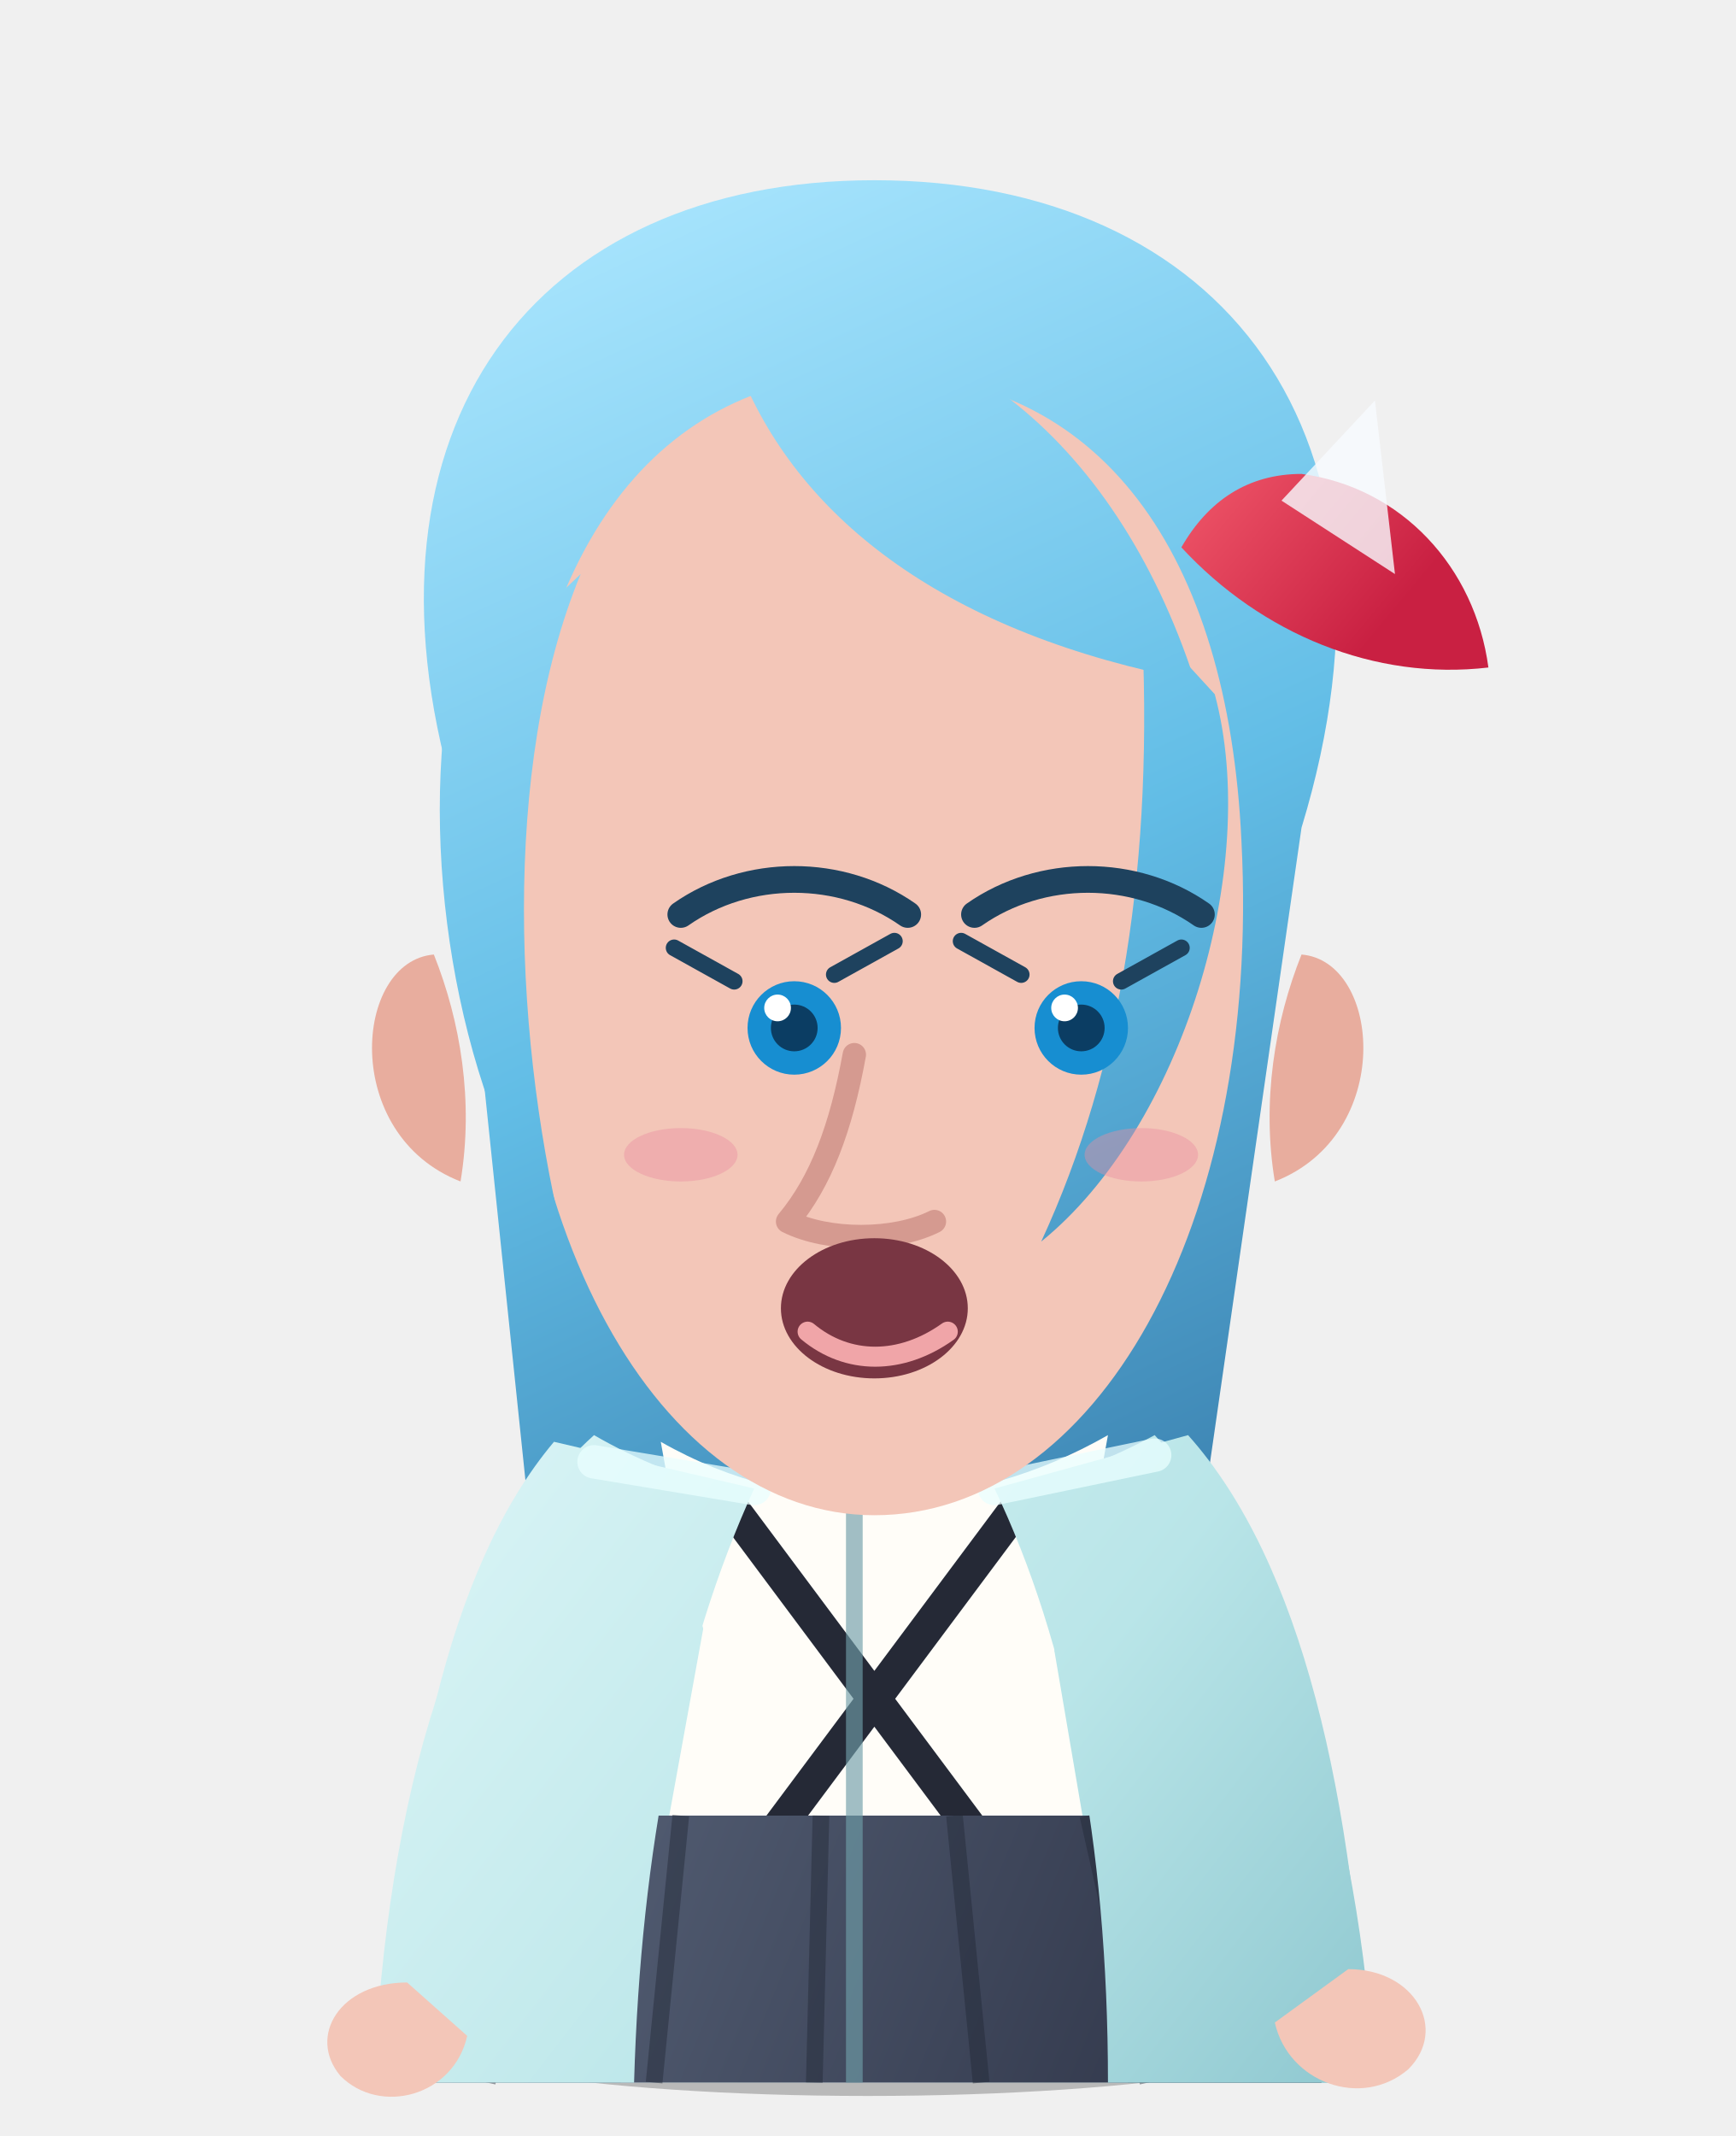
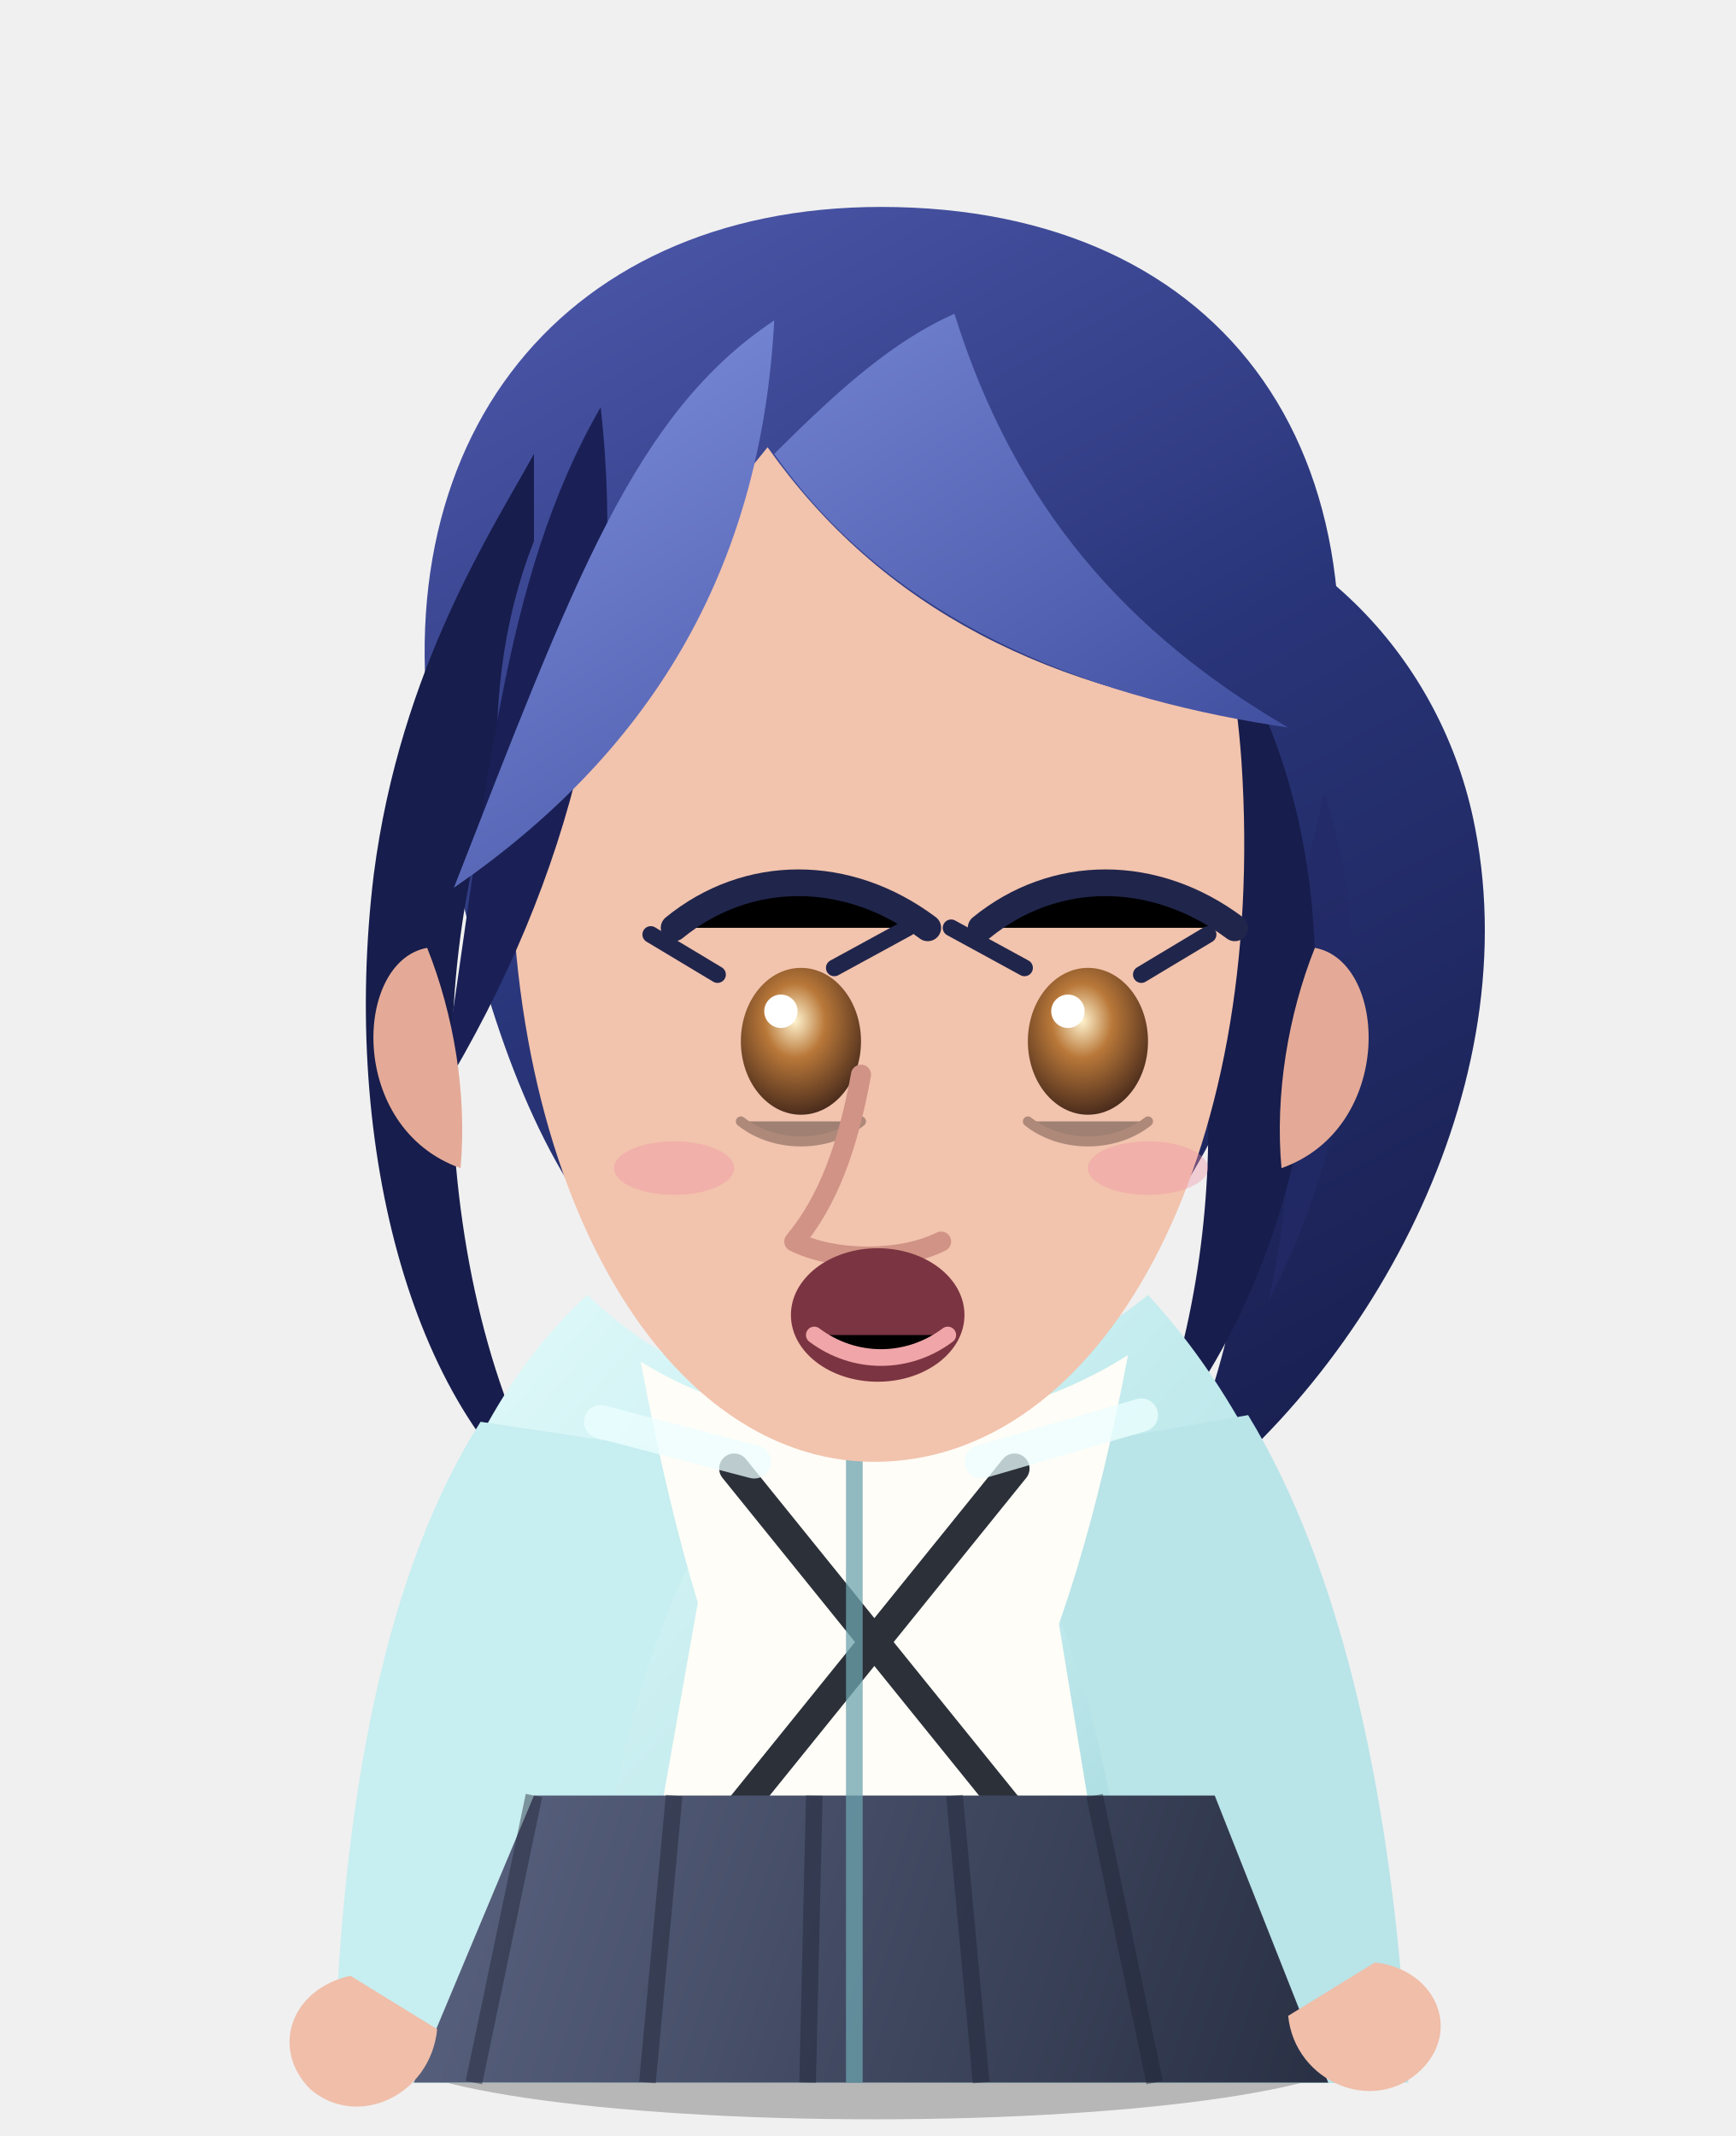
<svg xmlns="http://www.w3.org/2000/svg" width="520" height="640" viewBox="0 0 520 640">
  <defs>
-     <linearGradient id="hair" x1="150" y1="54" x2="370" y2="530" gradientUnits="userSpaceOnUse">
-       <stop offset="0" stop-color="#aee8ff" />
-       <stop offset=".48" stop-color="#62bde6" />
-       <stop offset="1" stop-color="#2f6f9f" />
+     <linearGradient id="hairMain" x1="156" y1="44" x2="390" y2="462" gradientUnits="userSpaceOnUse">
+       <stop offset="0" stop-color="#505baf" />
+       <stop offset=".48" stop-color="#293579" />
+       <stop offset="1" stop-color="#171d4c" />
    </linearGradient>
-     <linearGradient id="hoodie" x1="116" y1="398" x2="408" y2="624" gradientUnits="userSpaceOnUse">
-       <stop offset="0" stop-color="#dff7f8" />
-       <stop offset=".62" stop-color="#b9e5e8" />
-       <stop offset="1" stop-color="#8fc8d0" />
+     <linearGradient id="hairLight" x1="156" y1="80" x2="310" y2="330" gradientUnits="userSpaceOnUse">
+       <stop offset="0" stop-color="#7f91df" />
+       <stop offset="1" stop-color="#334091" />
    </linearGradient>
-     <linearGradient id="skirt" x1="150" y1="548" x2="370" y2="638" gradientUnits="userSpaceOnUse">
-       <stop offset="0" stop-color="#566177" />
-       <stop offset="1" stop-color="#2f3548" />
+     <linearGradient id="hoodie" x1="122" y1="382" x2="396" y2="624" gradientUnits="userSpaceOnUse">
+       <stop offset="0" stop-color="#e3fbfb" />
+       <stop offset=".58" stop-color="#bfe9ec" />
+       <stop offset="1" stop-color="#8dc8d1" />
    </linearGradient>
-     <linearGradient id="accent" x1="335" y1="122" x2="414" y2="188" gradientUnits="userSpaceOnUse">
-       <stop offset="0" stop-color="#ff6c78" />
-       <stop offset="1" stop-color="#c92042" />
+     <linearGradient id="skirt" x1="128" y1="538" x2="398" y2="630" gradientUnits="userSpaceOnUse">
+       <stop offset="0" stop-color="#59627f" />
+       <stop offset="1" stop-color="#293044" />
    </linearGradient>
+     <radialGradient id="eye" cx="45%" cy="36%" r="70%">
+       <stop offset="0" stop-color="#fff3cf" />
+       <stop offset=".36" stop-color="#b97839" />
+       <stop offset="1" stop-color="#3b2118" />
+     </radialGradient>
  </defs>
-   <ellipse cx="260" cy="604" rx="150" ry="24" fill="#000" opacity=".23" />
-   <path d="M136 238c-32-110 24-184 126-184 104 0 164 76 128 194l-32 222c-20 66-70 100-98 100-30 0-82-34-100-102l-24-230z" fill="url(#hair)" />
-   <path d="M390 142c30 4 52 28 56 58-34 4-68-10-92-36 8-14 20-22 36-22z" fill="url(#accent)" />
-   <path d="M384 150l28-30 6 52" fill="#f8fbff" opacity=".8" />
-   <path d="M178 430c-42 38-62 108-66 194h300c-5-82-26-150-66-194-52 28-116 30-168 0z" fill="url(#hoodie)" />
-   <path d="M198 432c16 92 42 130 64 130 24 0 54-40 70-132-42 24-92 26-134 2z" fill="#fffdf8" />
-   <path d="M218 448l44 138 46-138 30 176H186l32-176z" fill="#fffdf8" />
-   <path d="M218 450l88 118M306 450l-88 118" stroke="#252936" stroke-width="10" stroke-linecap="round" fill="none" />
-   <path d="M164 544h198l34 80H126l38-80z" fill="url(#skirt)" />
-   <path d="M164 544l-18 80M204 544l-8 80M246 544l-2 80M286 544l8 80M326 544l18 80" stroke="#222736" stroke-width="5" opacity=".45" />
-   <path d="M166 432c-32 38-46 106-50 192h74c2-70 14-130 36-178l-60-14z" fill="url(#hoodie)" />
-   <path d="M356 430c34 38 50 108 54 194h-78c0-72-12-132-34-178l58-16z" fill="url(#hoodie)" />
-   <path d="M178 438l48 8M346 436l-48 10" stroke="#e9ffff" stroke-width="10" stroke-linecap="round" opacity=".75" />
-   <path d="M256 424v200" stroke="#6e9da7" stroke-width="5" opacity=".65" />
-   <path d="M154 252c4-86 42-140 108-140 68 0 106 54 110 140 6 116-44 202-110 202-64 0-114-86-108-202z" fill="#f3c6b8" />
-   <path d="M150 262c-8-64 16-122 72-150 18 44 62 78 136 92-24-74-78-116-138-106-68 12-106 70-70 164z" fill="url(#hair)" />
-   <path d="M174 172c-24 58-20 142-4 204-30-40-44-110-36-166l40-38z" fill="url(#hair)" />
-   <path d="M342 184c4 74-6 136-30 188 42-34 66-112 52-164l-22-24z" fill="url(#hair)" />
-   <path d="M130 286c-24 2-28 54 8 68 4-24 0-48-8-68z" fill="#e8ad9e" />
-   <path d="M390 286c24 2 28 54-8 68-4-24 0-48 8-68z" fill="#e8ad9e" />
-   <path d="M204 274c20-14 48-14 68 0" stroke="#1e425e" stroke-width="8" stroke-linecap="round" fill="none" />
-   <path d="M292 274c20-14 48-14 68 0" stroke="#1e425e" stroke-width="8" stroke-linecap="round" fill="none" />
-   <path d="M220 294l-18-10M250 292l18-10M306 292l-18-10M336 294l18-10" stroke="#1e425e" stroke-width="5" stroke-linecap="round" />
-   <circle cx="238" cy="308" r="14" fill="#178ed1" />
-   <circle cx="324" cy="308" r="14" fill="#178ed1" />
-   <circle cx="238" cy="308" r="7" fill="#0b3d63" />
-   <circle cx="324" cy="308" r="7" fill="#0b3d63" />
-   <circle cx="233" cy="302" r="4" fill="#fff" />
-   <circle cx="319" cy="302" r="4" fill="#fff" />
-   <ellipse cx="204" cy="346" rx="17" ry="8" fill="#e98ca0" opacity=".42" />
-   <ellipse cx="342" cy="346" rx="17" ry="8" fill="#e98ca0" opacity=".42" />
-   <path d="M256 316c-4 22-10 38-20 50 12 6 32 6 44 0" stroke="#d59a90" stroke-width="7" stroke-linecap="round" stroke-linejoin="round" fill="none" />
-   <ellipse cx="262" cy="392" rx="28" ry="21" fill="#793643" />
-   <path d="M242 399c12 10 28 10 42 0" stroke="#f0a5a8" stroke-width="6" stroke-linecap="round" fill="none" />
-   <path d="M122 594c-20 0-30 16-20 28 12 12 34 6 38-12l-18-16z" fill="#f3c6b8" />
-   <path d="M404 590c20 0 30 18 18 30-14 12-36 4-40-14l22-16z" fill="#f3c6b8" />
+   <ellipse cx="262" cy="613" rx="148" ry="22" fill="#000" opacity=".24" />
+   <path d="M348 150c44 8 84 46 94 98 16 82-36 170-96 210 36-68 38-156 14-214-16-38-44-66-78-78l66-16z" fill="url(#hairMain)" />
+   <path d="M342 174c64 26 84 128 38 216 16-70 2-142-48-184l10-32z" fill="#222a66" opacity=".72" />
+   <path d="M132 238c-22-102 34-176 132-176 104 0 158 76 130 188-20 82-48 158-132 158-80 0-112-72-130-170z" fill="url(#hairMain)" />
+   <path d="M160 208c-38 70-30 190 10 248-46-30-68-112-58-194 8-62 36-104 48-126v72z" fill="#171d4c" />
+   <path d="M378 212c32 72 14 170-34 224 28-72 22-154-8-216l42-8z" fill="#171d4c" />
+   <path d="M176 388c-46 42-66 120-70 236h312c-6-110-28-186-74-236-52 42-120 46-168 0z" fill="url(#hoodie)" />
+   <path d="M144 426c-28 44-42 112-44 198h78c-2-72 12-136 46-186l-80-12z" fill="#c7eef0" />
+   <path d="M374 424c28 46 44 116 48 200h-82c0-74-14-136-46-186l80-14z" fill="#b9e4e8" />
+   <path d="M192 408c18 96 42 148 70 148 30 0 58-54 76-150-44 28-104 28-146 2z" fill="#fffdf7" />
+   <path d="M218 430l44 132 46-132 26 158H190l28-158z" fill="#fffdf7" />
+   <path d="M220 440l84 104M304 440l-84 104" stroke="#2b3039" stroke-width="9" stroke-linecap="round" />
+   <path d="M160 538h204l34 86H124l36-86z" fill="url(#skirt)" />
+   <path d="M160 538l-18 86M202 538l-8 86M244 538l-2 86M286 538l8 86M328 538l18 86" stroke="#1f2435" stroke-width="5" opacity=".45" />
+   <path d="M180 426l46 12M342 424l-48 14" stroke="#ecffff" stroke-width="10" stroke-linecap="round" opacity=".75" />
+   <path d="M256 404v220" stroke="#6ca3ad" stroke-width="5" opacity=".75" />
+   <path d="M105 592c-18 4-24 22-12 34 14 12 36 2 38-18l-26-16z" fill="#f0bea9" />
+   <path d="M412 588c18 2 26 20 14 32-14 14-38 4-40-16l26-16z" fill="#f0bea9" />
+   <path d="M154 228c6-84 44-132 108-132 66 0 104 48 110 132 8 120-42 210-110 210-66 0-116-90-108-210z" fill="#f2c3ad" />
+   <path d="M150 244c-8-76 28-150 112-158 78-8 126 44 122 130-70-8-120-34-154-82-18 22-44 56-80 110z" fill="url(#hairMain)" />
+   <path d="M180 122c8 72-8 140-48 206 14-90 18-154 48-206z" fill="#1a2056" />
+   <path d="M232 96c-4 76-38 130-96 170 36-92 54-142 96-170z" fill="url(#hairLight)" />
+   <path d="M286 94c18 58 52 96 100 124-54-8-116-28-154-82 20-20 36-34 54-42z" fill="url(#hairLight)" />
+   <path d="M128 284c-22 4-24 54 10 66 2-22-2-46-10-66z" fill="#e4aa97" />
+   <path d="M394 284c22 4 24 54-10 66-2-22 2-46 10-66z" fill="#e4aa97" />
+   <path d="M202 278c22-18 52-18 76 0" stroke="#20254b" stroke-width="8" stroke-linecap="round" />
+   <path d="M294 278c22-18 52-18 76 0" stroke="#20254b" stroke-width="8" stroke-linecap="round" />
+   <path d="M215 292l-20-12M250 290l22-12M307 290l-22-12M342 292l20-12" stroke="#20254b" stroke-width="5" stroke-linecap="round" />
+   <ellipse cx="240" cy="312" rx="18" ry="22" fill="url(#eye)" />
+   <ellipse cx="326" cy="312" rx="18" ry="22" fill="url(#eye)" />
+   <circle cx="234" cy="303" r="5" fill="#fff" />
+   <circle cx="320" cy="303" r="5" fill="#fff" />
+   <path d="M222 336c10 8 26 8 36 0M308 336c10 8 26 8 36 0" stroke="#2b1b18" stroke-width="3" stroke-linecap="round" opacity=".34" />
+   <ellipse cx="202" cy="350" rx="18" ry="8" fill="#ef91a2" opacity=".38" />
+   <ellipse cx="344" cy="350" rx="18" ry="8" fill="#ef91a2" opacity=".38" />
+   <path d="M258 322c-4 22-10 38-20 50 12 6 32 6 44 0" stroke="#d09386" stroke-width="6" stroke-linecap="round" stroke-linejoin="round" fill="none" />
+   <ellipse cx="263" cy="394" rx="26" ry="20" fill="#7b3441" />
+   <path d="M244 400c12 9 28 9 40 0" stroke="#f0a5a8" stroke-width="5" stroke-linecap="round" />
</svg>
